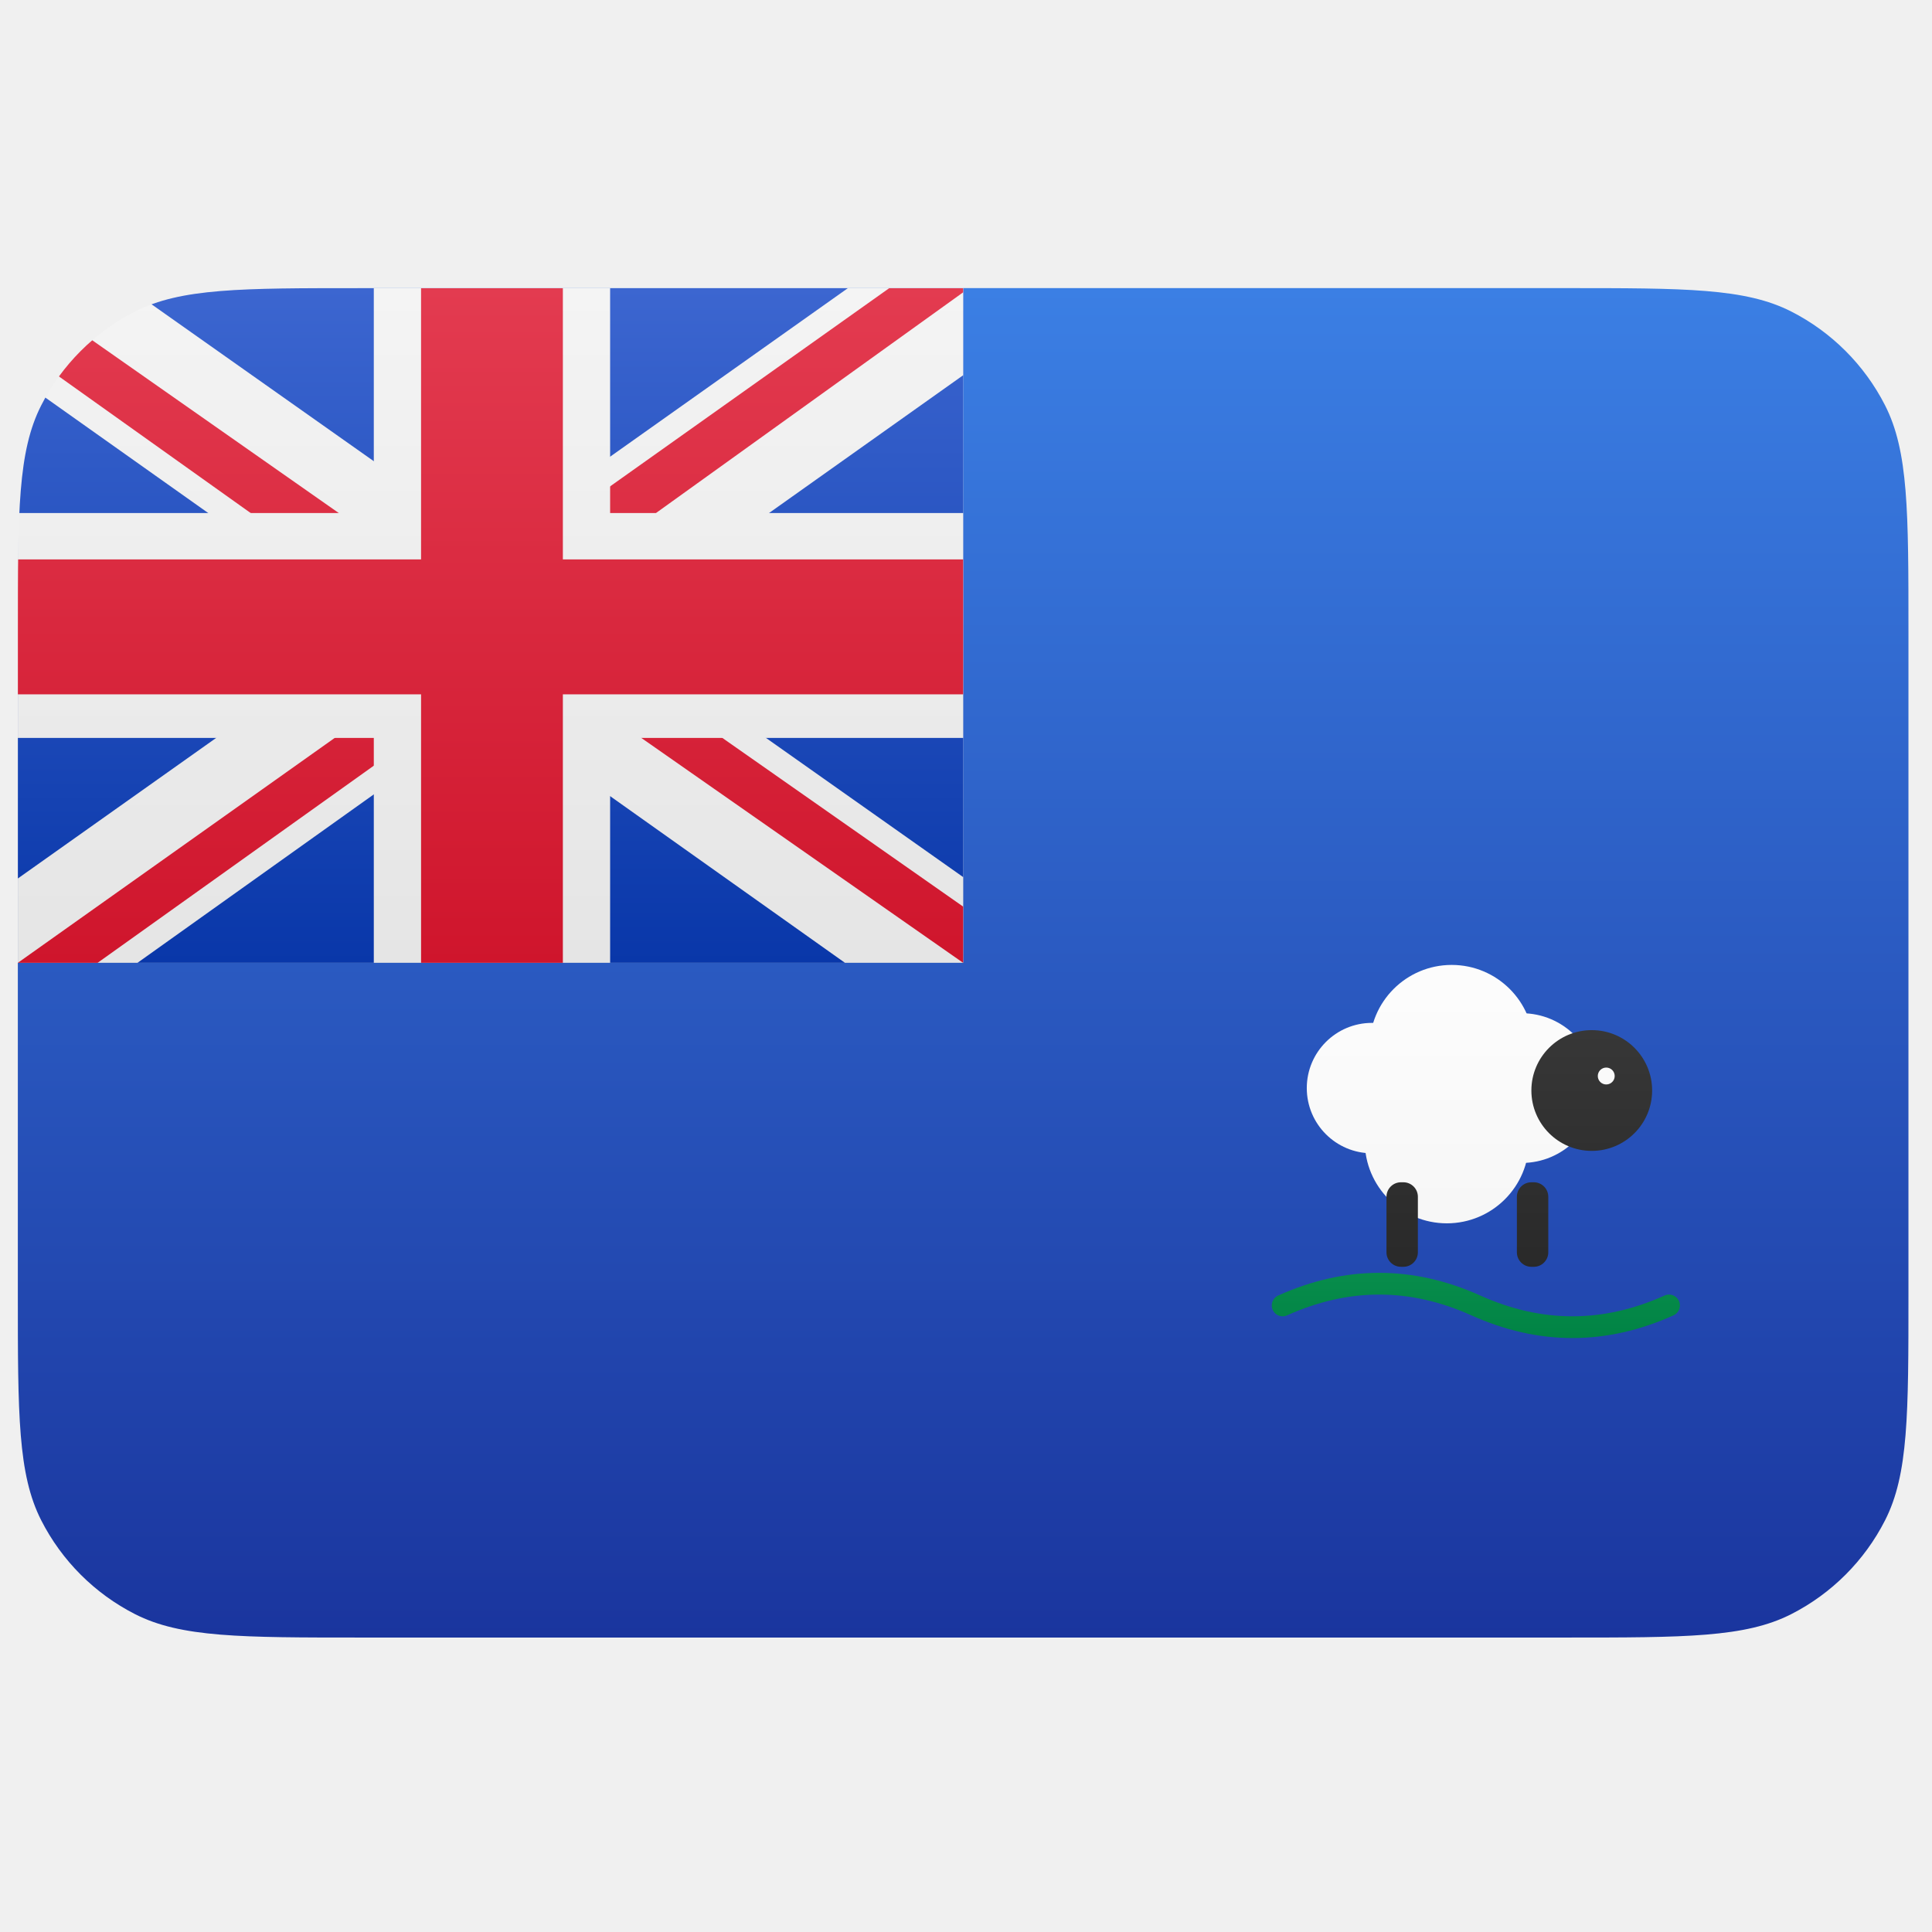
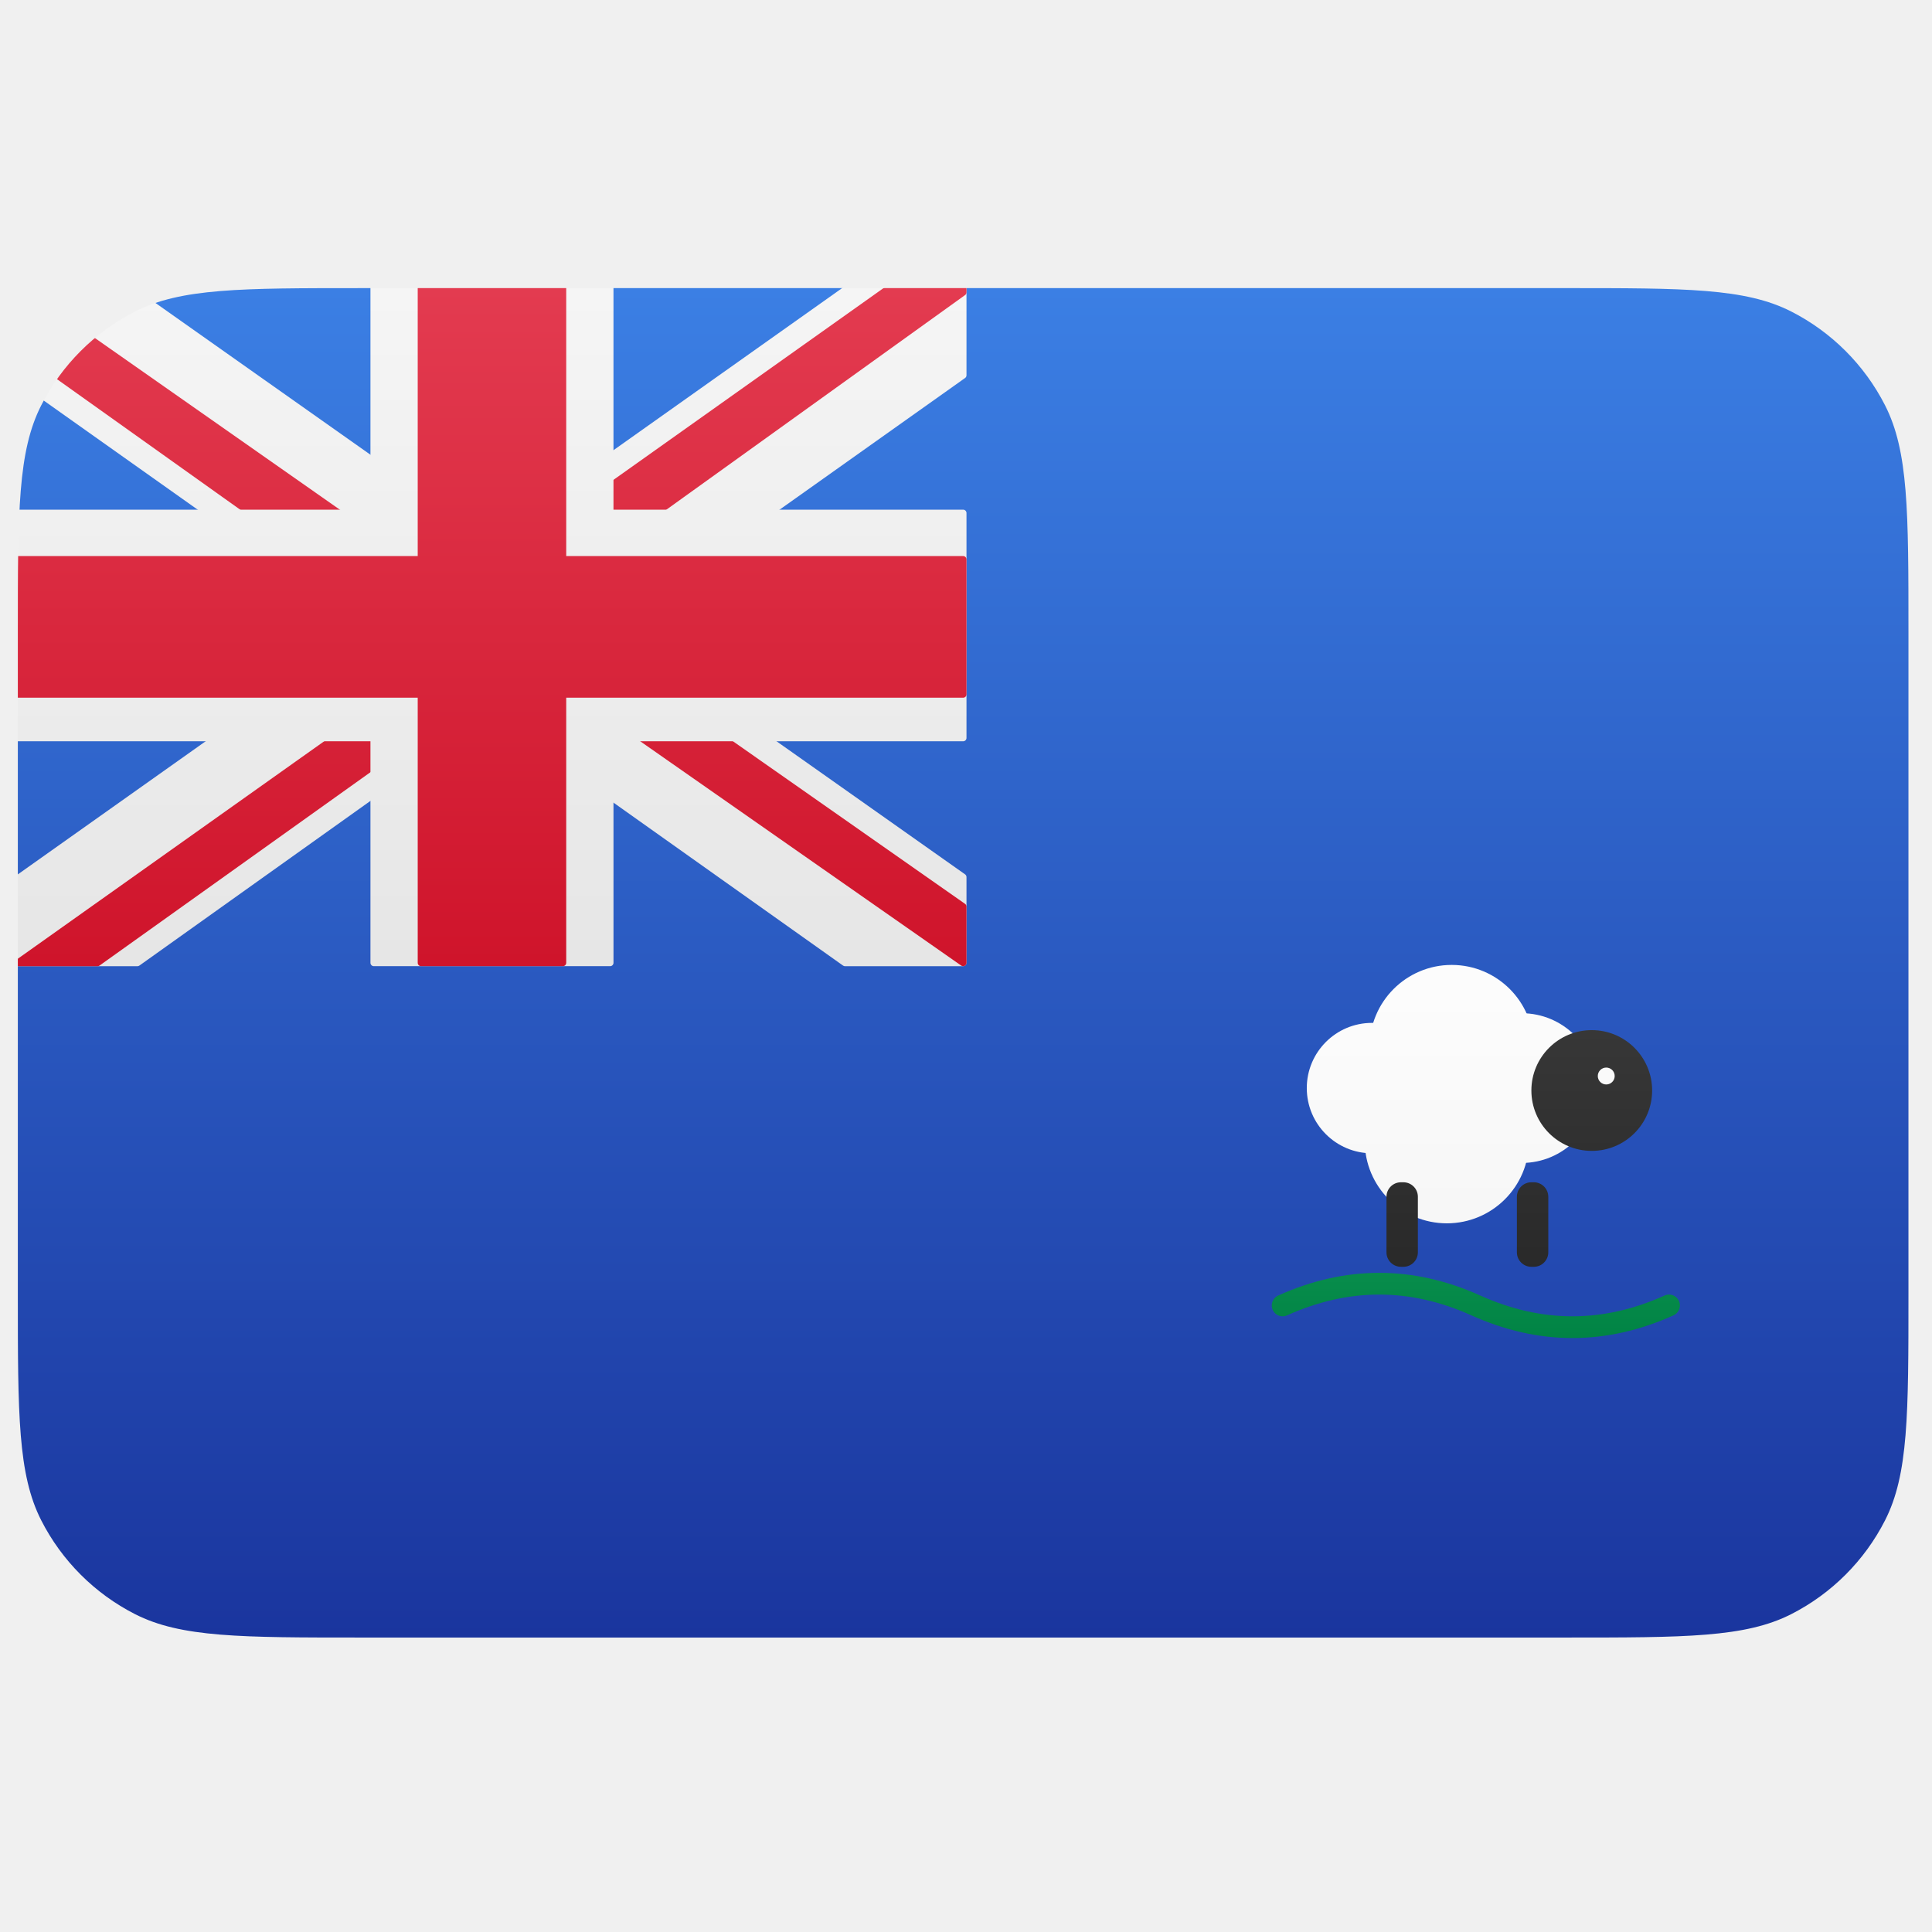
<svg xmlns="http://www.w3.org/2000/svg" viewBox="0 0 144 144" width="144" height="144">
  <defs>
    <mask id="fk-board" maskUnits="userSpaceOnUse" maskContentUnits="userSpaceOnUse" x="0" y="0" width="144" height="144" mask-type="alpha">
      <path d="M 116.645 21.474 c 8.961 0 13.441 0 16.864 1.744 a 16 16 0 0 1 6.992 6.992 c 1.744 3.423 1.744 7.903 1.744 16.864 L 142.245 96.453 c 0 8.961 0 13.441 -1.744 16.864 a 16 16 0 0 1 -6.992 6.992 c -3.423 1.744 -7.903 1.744 -16.864 1.744 L 26.929 122.053 c -8.961 0 -13.441 0 -16.864 -1.744 a 16 16 0 0 1 -6.992 -6.992 c -1.744 -3.423 -1.744 -7.903 -1.744 -16.864 L 1.329 47.075 c 0 -8.961 0 -13.441 1.744 -16.864 a 16 16 0 0 1 6.992 -6.992 c 3.423 -1.744 7.903 -1.744 16.864 -1.744 Z" fill="#FFFFFF" />
    </mask>
    <linearGradient id="fk-white" x1="72" y1="21.474" x2="72" y2="122.053" gradientUnits="userSpaceOnUse">
      <stop stop-color="#F5F5F5" />
      <stop offset="1" stop-color="#E6E6E6" />
    </linearGradient>
    <linearGradient id="fk-blue" x1="72" y1="21.474" x2="72" y2="122.053" gradientUnits="userSpaceOnUse">
      <stop stop-color="#3B7FE4" />
      <stop offset="1" stop-color="#1A359E" />
    </linearGradient>
    <linearGradient id="fk-black" x1="72" y1="21.474" x2="72" y2="122.053" gradientUnits="userSpaceOnUse">
      <stop stop-color="#3D3838" />
      <stop offset="1" stop-color="#181616" />
    </linearGradient>
    <linearGradient id="fk-green" x1="72" y1="62.57" x2="72" y2="70.082" gradientUnits="userSpaceOnUse">
      <stop stop-color="#35C879" />
      <stop offset="1" stop-color="#008344" />
    </linearGradient>
    <linearGradient id="fk-orange" x1="72" y1="66.496" x2="72" y2="90.358" gradientUnits="userSpaceOnUse">
      <stop stop-color="#FFB14A" />
      <stop offset="1" stop-color="#EE7D08" />
    </linearGradient>
    <linearGradient id="fk-yellow" x1="72" y1="68.064" x2="72" y2="78.345" gradientUnits="userSpaceOnUse">
      <stop stop-color="#FFDD3D" />
      <stop offset="1" stop-color="#F7BE00" />
    </linearGradient>
    <linearGradient id="fk-red" x1="72" y1="21.474" x2="72" y2="75.796" gradientUnits="userSpaceOnUse">
      <stop stop-color="#FF3F3E" />
      <stop offset="1" stop-color="#C00405" />
    </linearGradient>
    <linearGradient id="fk-simple-white" x1="72" y1="64" x2="72" y2="100" gradientUnits="userSpaceOnUse">
      <stop stop-color="#FFFFFF" />
      <stop offset="1" stop-color="#F4F4F4" />
    </linearGradient>
    <linearGradient id="fk-simple-black" x1="72" y1="64" x2="72" y2="100" gradientUnits="userSpaceOnUse">
      <stop stop-color="#414141" />
      <stop offset="1" stop-color="#252525" />
    </linearGradient>
    <linearGradient id="fk-simple-green" x1="72" y1="64" x2="72" y2="100" gradientUnits="userSpaceOnUse">
      <stop stop-color="#35C879" />
      <stop offset="1" stop-color="#008344" />
    </linearGradient>
-     <linearGradient id="fk-canton-gb-white" x1="72" y1="21.474" x2="72" y2="122.053" gradientUnits="userSpaceOnUse">
-       <stop stop-color="#F4F4F4" />
-       <stop offset="1" stop-color="#E5E5E5" />
+     <linearGradient id="fk-canton-white" x1="36.5" y1="21.474" x2="36.5" y2="71.764" gradientUnits="userSpaceOnUse">
+       <stop stop-color="#F5F5F5" />
+       <stop offset="1" stop-color="#E6E6E6" />
    </linearGradient>
-     <linearGradient id="fk-canton-gb-blue" x1="72" y1="21.474" x2="72" y2="122.053" gradientUnits="userSpaceOnUse">
-       <stop stop-color="#3C66D0" />
-       <stop offset="1" stop-color="#0937A9" />
+     <linearGradient id="fk-canton-red" x1="36.5" y1="21.474" x2="36.5" y2="71.764" gradientUnits="userSpaceOnUse">
+       <stop stop-color="#E33B50" />
+       <stop offset="1" stop-color="#CF142B" />
    </linearGradient>
-     <linearGradient id="fk-canton-gb-red" x1="72" y1="21.474" x2="72" y2="122.053" gradientUnits="userSpaceOnUse">
-       <stop stop-color="#E33B50" />
-       <stop offset="1" stop-color="#CF152C" />
-     </linearGradient>
-     <clipPath id="fk-canton-box">
-       <rect x="1.329" y="21.474" width="70.458" height="50.289" />
-     </clipPath>
  </defs>
  <g mask="url(#fk-board)">
    <path d="M1.329 21.474h140.916v100.578h-140.916Z" fill="url(#fk-white)" stroke="url(#fk-white)" stroke-width=".5" stroke-linejoin="round" />
    <path d="M 1.329,21.474 l 140.916,0 l 0,100.578 L 1.329,122.053 z" fill="url(#fk-blue)" stroke="url(#fk-blue)" stroke-width=".5" stroke-linejoin="round" />
    <path d="M 97.4,81.1 a 4.86,4.86 0 0,0 9.72,0 a 4.86,4.86 0 0,0 -9.72,0 Z" fill="url(#fk-simple-white)" />
    <path d="M 102.08,78.04 a 6.12,6.12 0 0,0 12.24,0 a 6.12,6.12 0 0,0 -12.24,0 Z" fill="url(#fk-simple-white)" />
    <path d="M 107.84,81.1 a 5.58,5.58 0 0,0 11.16,0 a 5.58,5.58 0 0,0 -11.16,0 Z" fill="url(#fk-simple-white)" />
    <path d="M 101.72,85.06 a 6.12,6.12 0 0,0 12.24,0 a 6.12,6.12 0 0,0 -12.24,0 Z" fill="url(#fk-simple-white)" />
    <path d="M 114.14,81.28 a 4.5,4.5 0 0,0 9,0 a 4.5,4.5 0 0,0 -9,0 Z" fill="url(#fk-simple-black)" />
    <path d="M 119.09,80.2 a 0.63,0.63 0 1,0 1.26,0 a 0.63,0.63 0 1,0 -1.26,0 Z" fill="url(#fk-simple-white)" />
    <path d="M 104.42,88.12 l 0.18,0 a 1.08,1.08 0 0,1 1.08,1.08 l 0,4.14 a 1.08,1.08 0 0,1 -1.08,1.08 l -0.18,0 a 1.08,1.08 0 0,1 -1.08,-1.08 l 0,-4.14 a 1.08,1.08 0 0,1 1.08,-1.08 Z" fill="url(#fk-simple-black)" />
    <path d="M 114.14,88.12 l 0.18,0 a 1.08,1.08 0 0,1 1.08,1.08 l 0,4.14 a 1.08,1.08 0 0,1 -1.08,1.08 l -0.18,0 a 1.08,1.08 0 0,1 -1.08,-1.08 l 0,-4.14 a 1.08,1.08 0 0,1 1.08,-1.08 Z" fill="url(#fk-simple-black)" />
    <path d="M 95.6,97.3 Q 102.8,94.06 110,97.3 T 124.4,97.3" fill="none" stroke="url(#fk-simple-green)" stroke-width="1.62" stroke-linecap="round" stroke-linejoin="round" />
-     <g clip-path="url(#fk-canton-box)">
-       <g transform="matrix(.5 0 0 .5 0.6645 10.73725)">
-         <path d="M1.329 21.474h140.916v100.578h-140.916Z" fill="url(#fk-canton-gb-white)" />
-         <path d="M 1.329,21.474 l 140.916,0 l 0,100.578 L 1.329,122.053 z" fill="url(#fk-canton-gb-blue)" />
-         <path d="m 17.843,21.474 l 53.724,37.926 L 125.071,21.474 l 17.174,0 l 0,12.991 L 89.402,71.973 l 52.844,37.298 l 0,12.782 l -17.615,0 L 71.787,84.545 L 19.164,122.053 L 1.329,122.053 l 0,-12.572 l 52.623,-37.298 L 1.329,34.885 L 1.329,21.474 z" fill="url(#fk-canton-gb-white)" />
-         <path d="m 94.686,80.355 l 47.559,33.316 l 0,8.382 L 82.576,80.355 z m -40.513,4.191 l 1.321,7.334 L 13.219,122.053 L 1.329,122.053 z M 142.245,21.474 l 0,0.629 L 87.42,61.496 l 0.44,-9.22 L 131.236,21.474 z M 1.329,21.474 l 52.623,36.879 l -13.211,0 L 1.329,30.275 z" fill="url(#fk-canton-gb-red)" />
-         <path d="M 54.393,21.474 l 0,100.578 l 35.229,0 L 89.622,21.474 z M 1.329,55.001 l 0,33.526 l 140.916,0 L 142.245,55.001 z" fill="url(#fk-canton-gb-white)" />
-         <path d="M 1.329,61.915 l 0,20.116 l 140.916,0 l 0,-20.116 z M 61.439,21.474 l 0,100.578 l 21.137,0 L 82.576,21.474 z" fill="url(#fk-canton-gb-red)" />
-       </g>
-     </g>
+     <path d="m 9.586,21.474 l 26.862,18.963 L 63.2,21.474 l 8.587,0 l 0,6.496 l -26.422,18.754 l 26.422,18.649 L 71.787,71.764 l -8.807,0 l -26.422,-18.754 L 10.246,71.764 L 1.329,71.764 l 0,-6.286 l 26.312,-18.649 L 1.329,28.18 L 1.329,21.474 z" fill="url(#fk-canton-white)" stroke="url(#fk-canton-white)" stroke-width=".5" stroke-linejoin="round" />
+     <path d="M 48.007,50.915 L 71.787,67.573 l 0,4.191 l -29.835,-20.849 z m -20.257,2.095 l 0.661,3.667 l -21.137,15.087 L 1.329,71.764 z M 71.787,21.474 l 0,0.314 l -27.413,19.697 l 0.22,-4.61 L 66.283,21.474 z M 1.329,21.474 l 26.312,18.439 l -6.605,0 L 1.329,25.875 z" fill="url(#fk-canton-red)" stroke="url(#fk-canton-red)" stroke-width=".5" stroke-linejoin="round" />
+     <path d="M 27.861,21.474 l 0,50.289 l 17.615,0 L 45.475,21.474 z M 1.329,38.238 l 0,16.763 l 70.458,0 L 71.787,38.238 z" fill="url(#fk-canton-white)" stroke="url(#fk-canton-white)" stroke-width=".5" stroke-linejoin="round" />
+     <path d="M 1.329,41.695 l 0,10.058 l 70.458,0 l 0,-10.058 z M 31.384,21.474 l 0,50.289 l 10.569,0 L 41.953,21.474 z" fill="url(#fk-canton-red)" stroke="url(#fk-canton-red)" stroke-width=".5" stroke-linejoin="round" />
  </g>
</svg>
